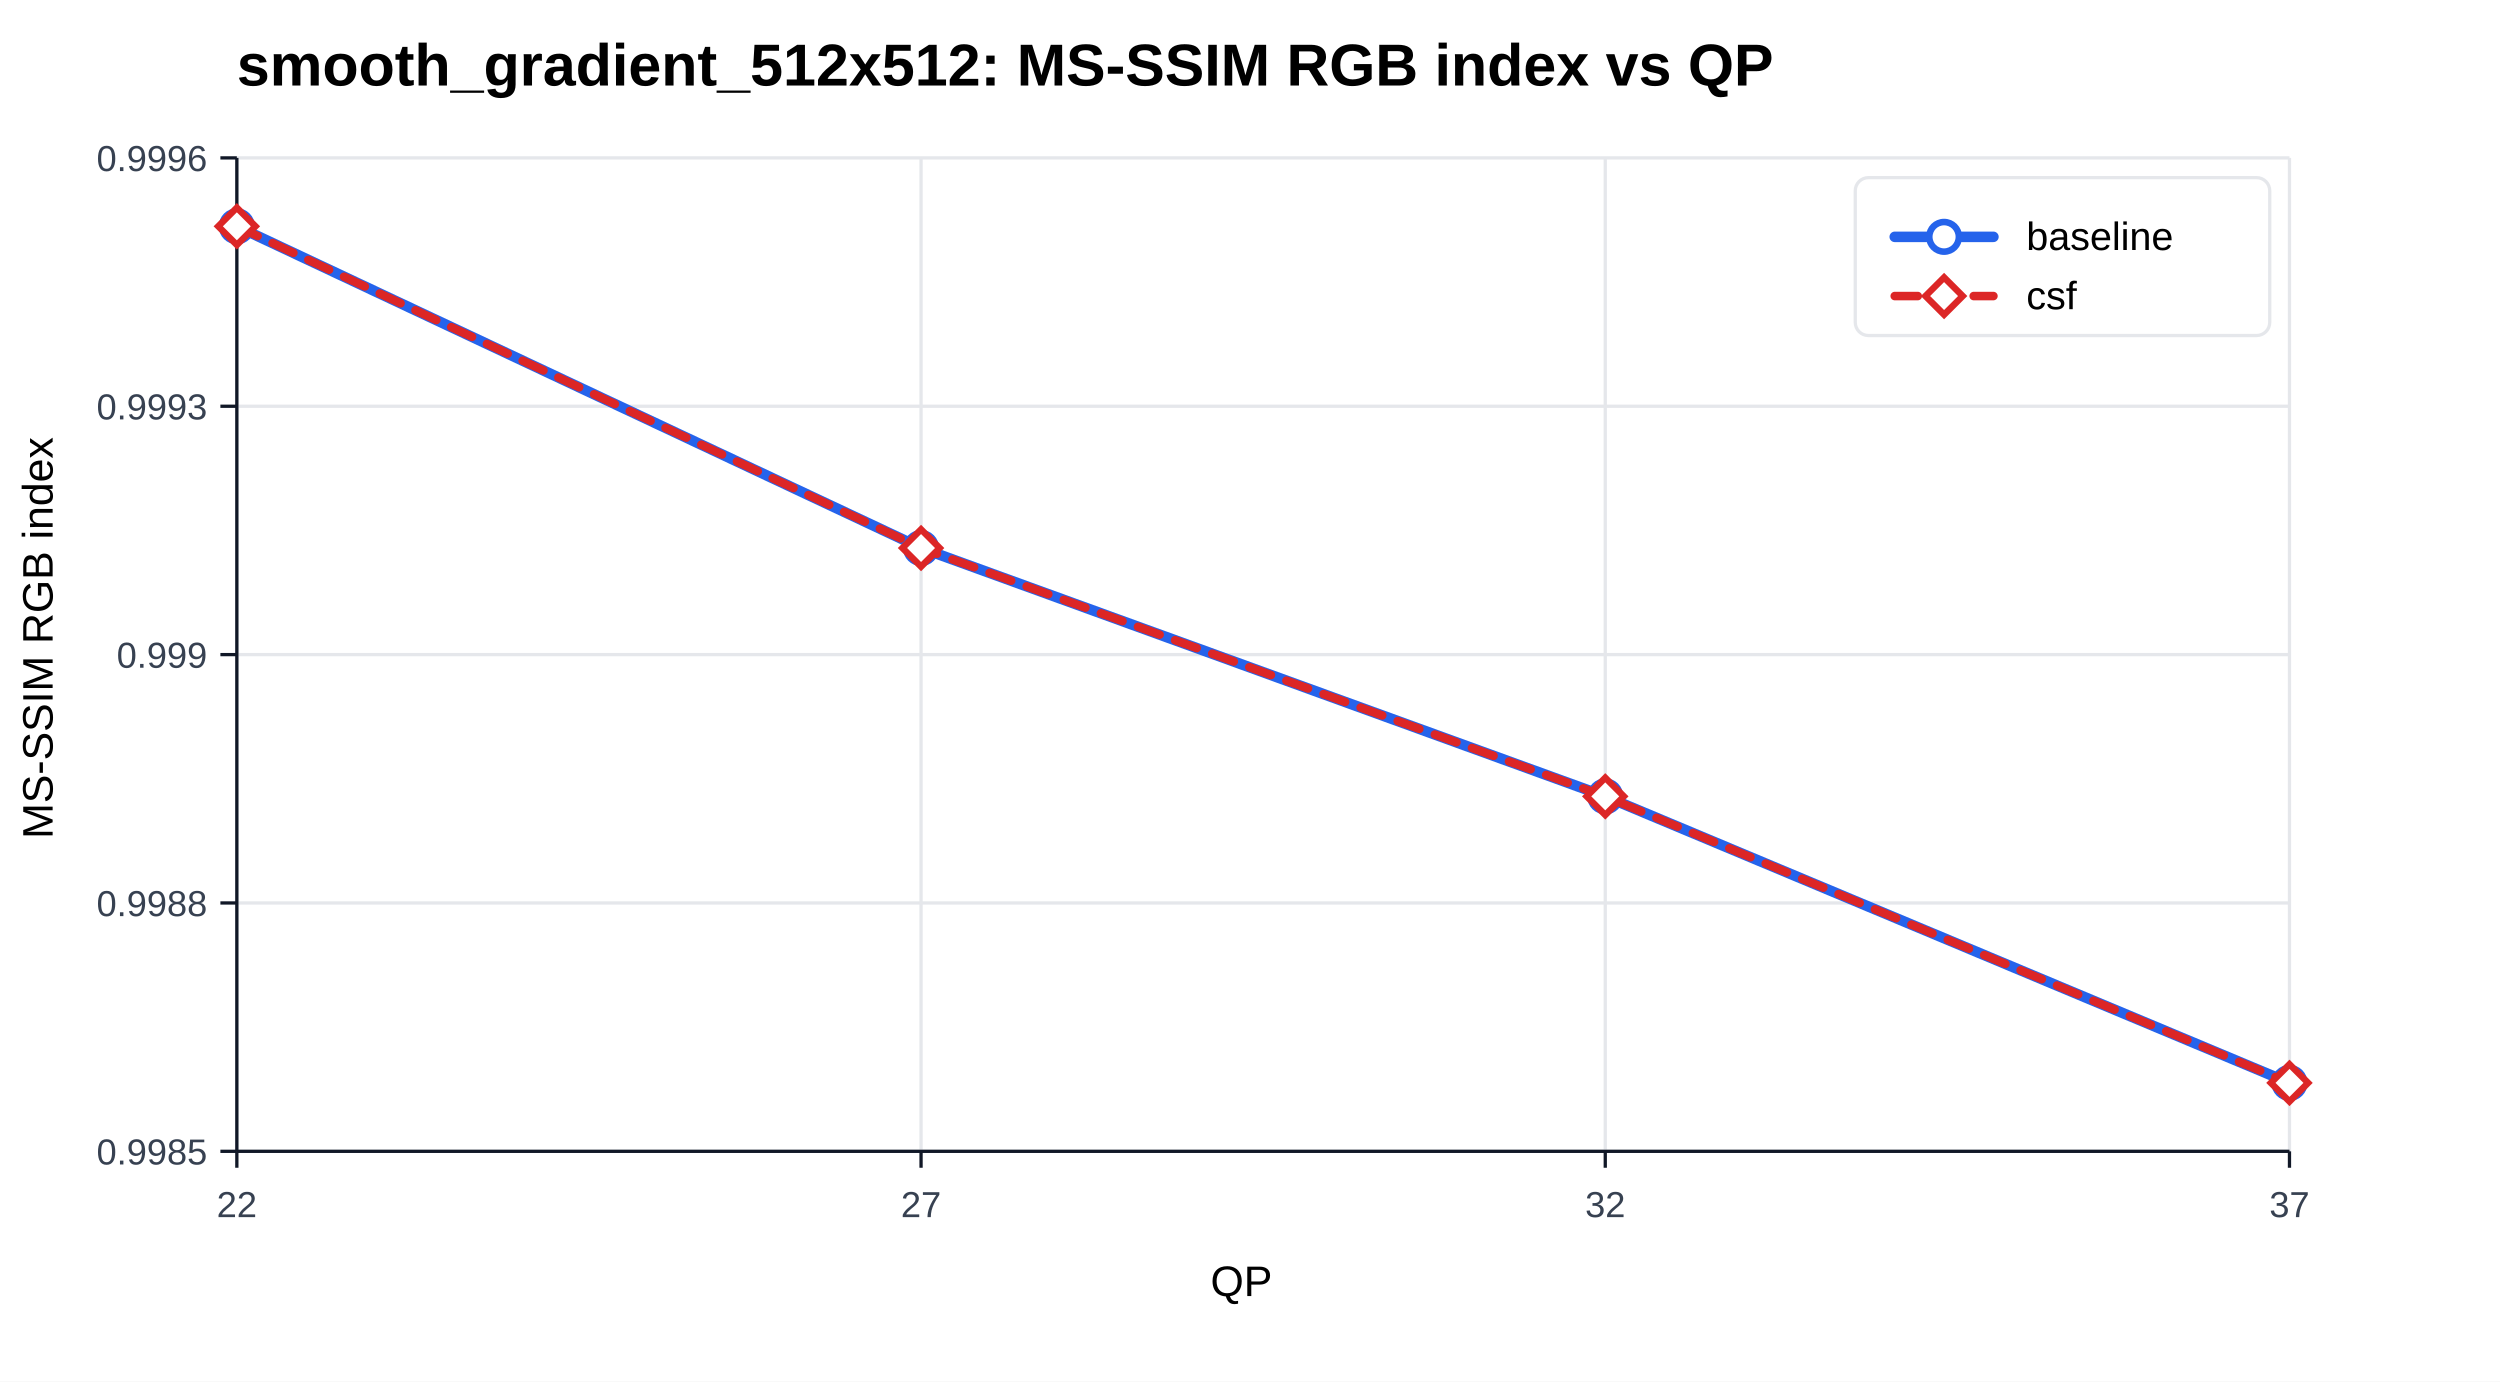
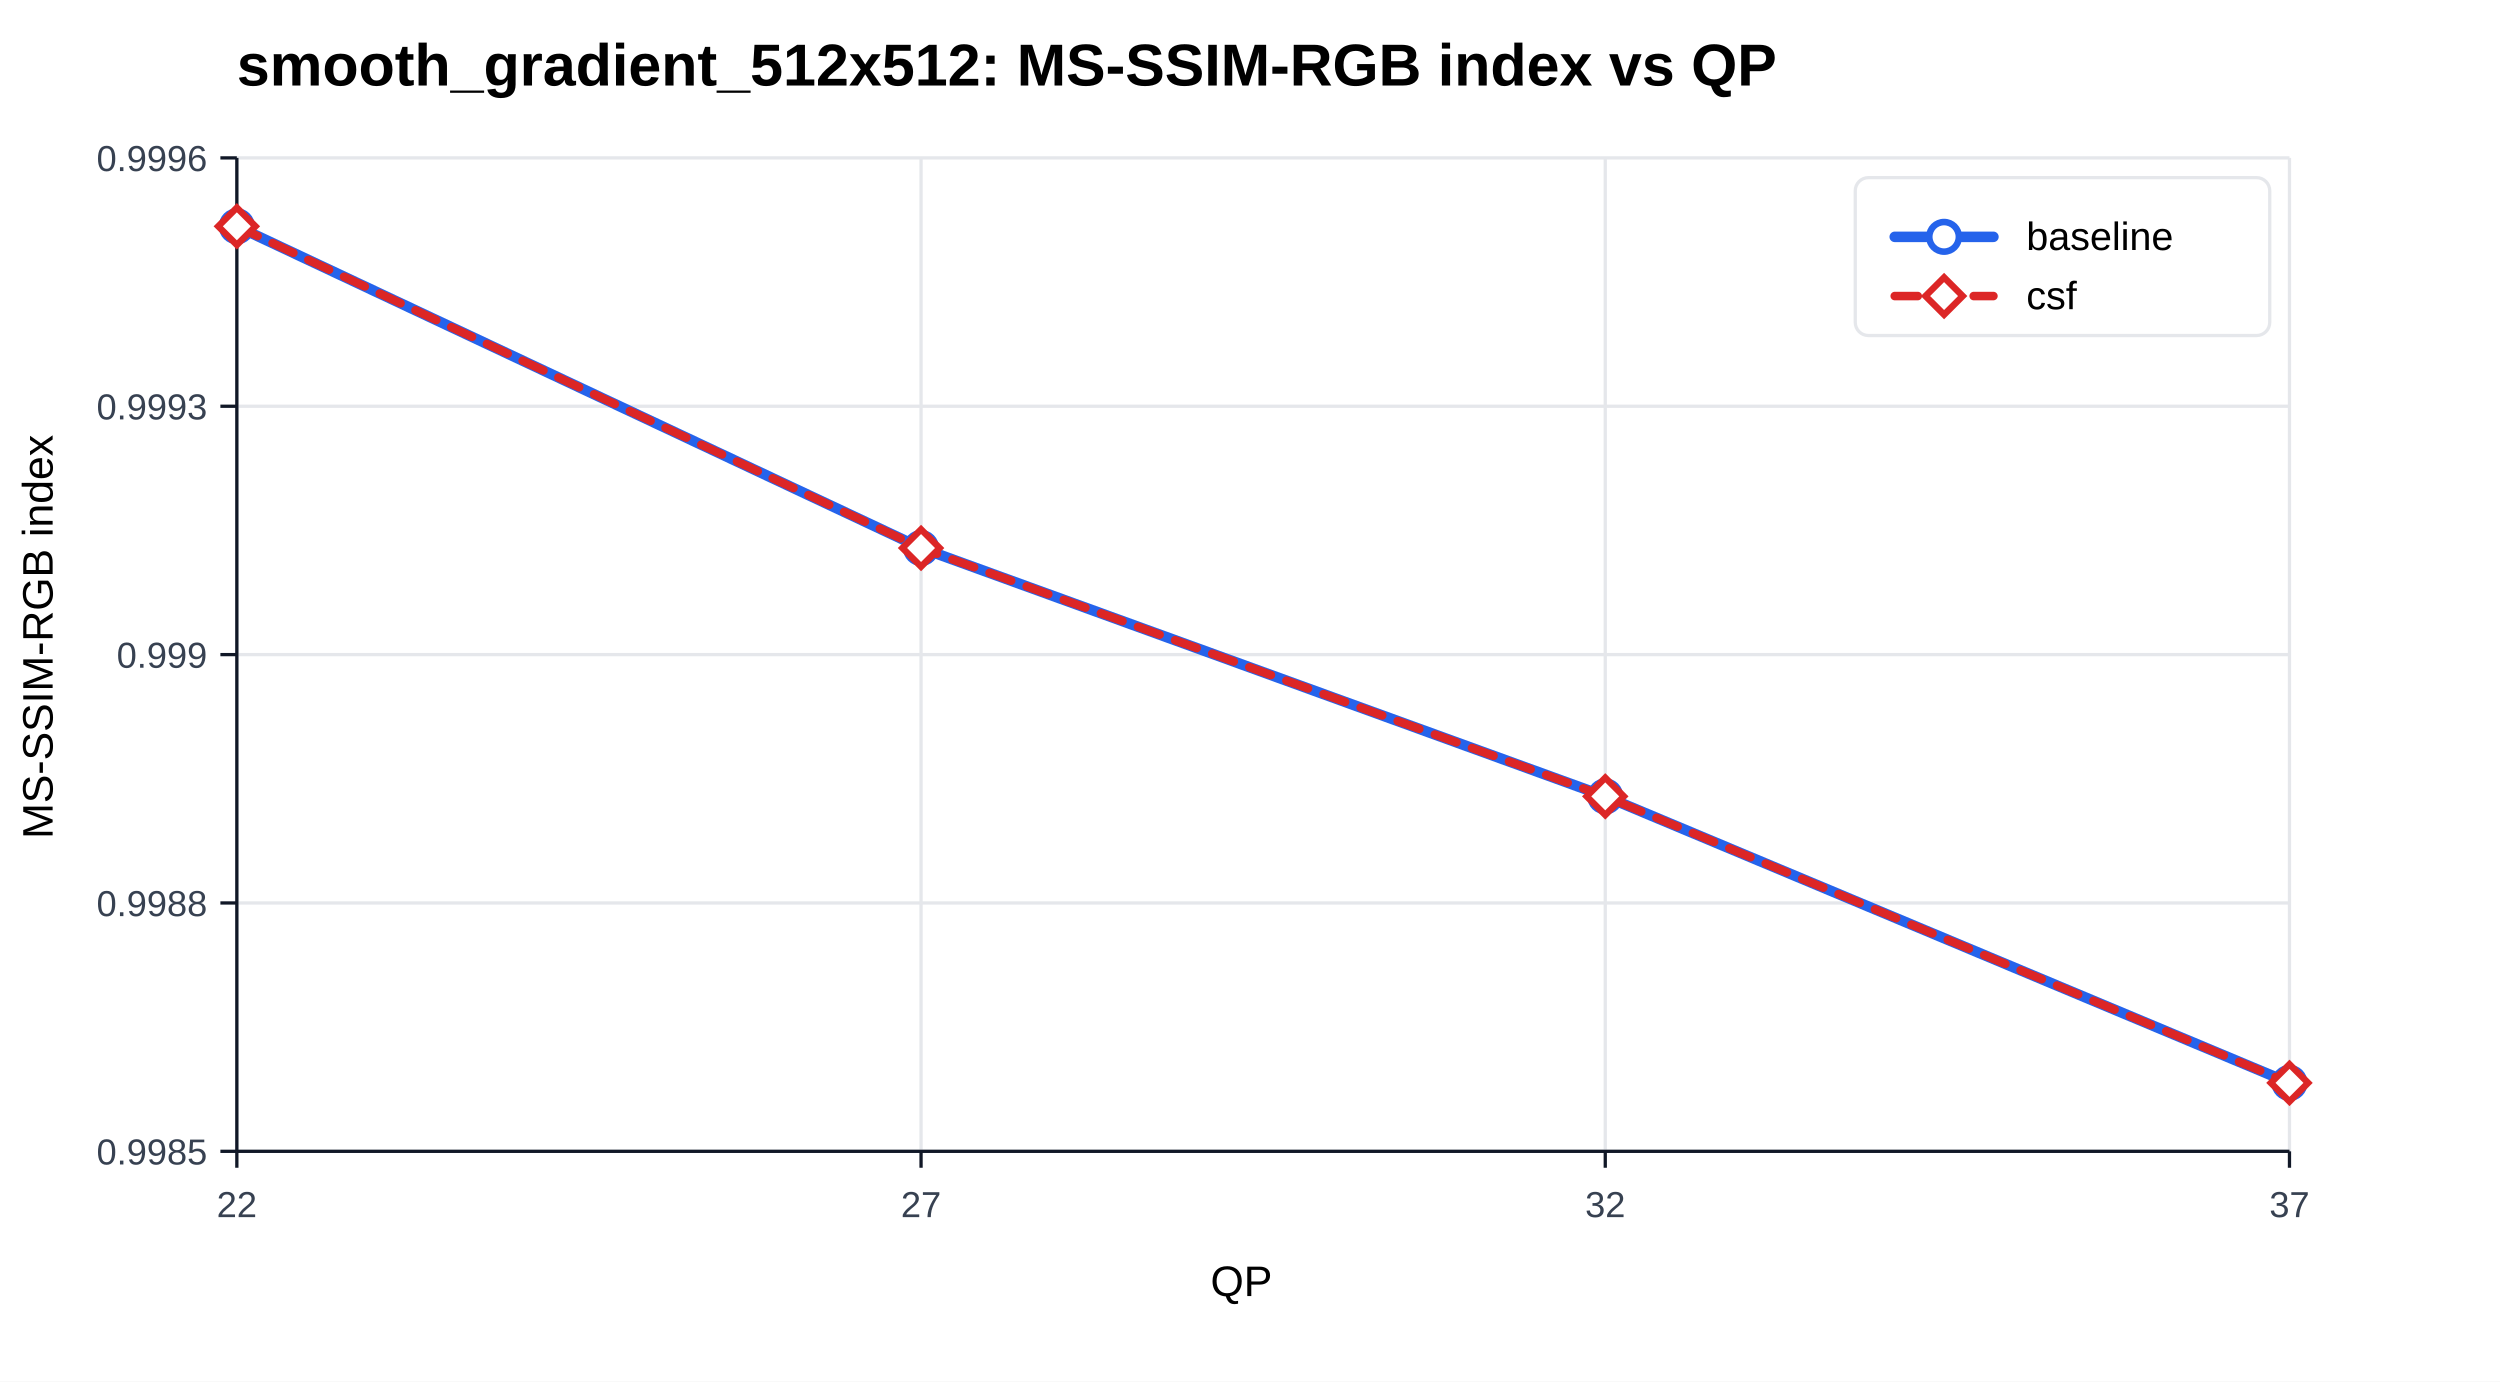
<svg xmlns="http://www.w3.org/2000/svg" width="760" height="420" viewBox="0 0 760 420">
  <rect width="100%" height="100%" fill="#ffffff" />
-   <text x="72" y="26" font-family="Arial" font-size="18" font-weight="700">smooth_gradient_512x512: MS-SSIM RGB index vs QP</text>
+   <text x="72" y="26" font-family="Arial" font-size="18" font-weight="700">smooth_gradient_512x512: MS-SSIM-RGB index vs QP</text>
  <line x1="72.0" y1="48" x2="72.0" y2="350" stroke="#e5e7eb" stroke-width="1" />
  <line x1="280.0" y1="48" x2="280.0" y2="350" stroke="#e5e7eb" stroke-width="1" />
  <line x1="488.0" y1="48" x2="488.0" y2="350" stroke="#e5e7eb" stroke-width="1" />
  <line x1="696.0" y1="48" x2="696.0" y2="350" stroke="#e5e7eb" stroke-width="1" />
  <line x1="72" y1="350.0" x2="696" y2="350.0" stroke="#e5e7eb" stroke-width="1" />
  <line x1="72" y1="274.5" x2="696" y2="274.5" stroke="#e5e7eb" stroke-width="1" />
  <line x1="72" y1="199.0" x2="696" y2="199.0" stroke="#e5e7eb" stroke-width="1" />
  <line x1="72" y1="123.5" x2="696" y2="123.5" stroke="#e5e7eb" stroke-width="1" />
  <line x1="72" y1="48.0" x2="696" y2="48.0" stroke="#e5e7eb" stroke-width="1" />
  <line x1="72" y1="350" x2="696" y2="350" stroke="#111827" />
  <line x1="72" y1="48" x2="72" y2="350" stroke="#111827" />
  <text x="368" y="394" font-family="Arial" font-size="13">QP</text>
-   <text x="16" y="255" font-family="Arial" font-size="13" transform="rotate(-90 16,255)">MS-SSIM RGB index</text>
+   <text x="16" y="255" font-family="Arial" font-size="13" transform="rotate(-90 16,255)">MS-SSIM-RGB index</text>
  <line x1="72.0" y1="350" x2="72.0" y2="355" stroke="#111827" />
  <text x="72.0" y="370" font-family="Arial" font-size="11" fill="#374151" text-anchor="middle">22</text>
  <line x1="280.0" y1="350" x2="280.0" y2="355" stroke="#111827" />
  <text x="280.0" y="370" font-family="Arial" font-size="11" fill="#374151" text-anchor="middle">27</text>
  <line x1="488.0" y1="350" x2="488.0" y2="355" stroke="#111827" />
  <text x="488.0" y="370" font-family="Arial" font-size="11" fill="#374151" text-anchor="middle">32</text>
  <line x1="696.0" y1="350" x2="696.0" y2="355" stroke="#111827" />
  <text x="696.0" y="370" font-family="Arial" font-size="11" fill="#374151" text-anchor="middle">37</text>
  <line x1="67" y1="350.0" x2="72" y2="350.0" stroke="#111827" />
  <text x="63" y="354.0" font-family="Arial" font-size="11" fill="#374151" text-anchor="end">0.9985</text>
  <line x1="67" y1="274.5" x2="72" y2="274.5" stroke="#111827" />
  <text x="63" y="278.5" font-family="Arial" font-size="11" fill="#374151" text-anchor="end">0.9988</text>
  <line x1="67" y1="199.0" x2="72" y2="199.0" stroke="#111827" />
  <text x="63" y="203.0" font-family="Arial" font-size="11" fill="#374151" text-anchor="end">0.999</text>
  <line x1="67" y1="123.5" x2="72" y2="123.5" stroke="#111827" />
  <text x="63" y="127.5" font-family="Arial" font-size="11" fill="#374151" text-anchor="end">0.9993</text>
  <line x1="67" y1="48.0" x2="72" y2="48.0" stroke="#111827" />
  <text x="63" y="52.0" font-family="Arial" font-size="11" fill="#374151" text-anchor="end">0.9996</text>
  <polyline fill="none" stroke="#2563eb" stroke-width="3.2" stroke-linecap="round" stroke-linejoin="round" points="72.0,68.8 280.0,166.6 488.0,242.1 696.0,329.2" />
  <circle cx="72.0" cy="68.8" r="4.5" fill="#ffffff" stroke="#2563eb" stroke-width="2" />
  <circle cx="280.0" cy="166.6" r="4.5" fill="#ffffff" stroke="#2563eb" stroke-width="2" />
  <circle cx="488.0" cy="242.1" r="4.5" fill="#ffffff" stroke="#2563eb" stroke-width="2" />
  <circle cx="696.0" cy="329.2" r="4.5" fill="#ffffff" stroke="#2563eb" stroke-width="2" />
  <polyline fill="none" stroke="#dc2626" stroke-width="2.6" stroke-linecap="round" stroke-linejoin="round" stroke-dasharray="7 5" points="72.0,68.8 280.0,166.6 488.0,242.1 696.0,329.2" />
  <rect x="68.0" y="64.8" width="8" height="8" transform="rotate(45 72.0 68.8)" fill="#ffffff" stroke="#dc2626" stroke-width="2" />
  <rect x="276.0" y="162.6" width="8" height="8" transform="rotate(45 280.0 166.6)" fill="#ffffff" stroke="#dc2626" stroke-width="2" />
  <rect x="484.0" y="238.1" width="8" height="8" transform="rotate(45 488.0 242.1)" fill="#ffffff" stroke="#dc2626" stroke-width="2" />
  <rect x="692.0" y="325.2" width="8" height="8" transform="rotate(45 696.0 329.2)" fill="#ffffff" stroke="#dc2626" stroke-width="2" />
  <rect x="564" y="54" width="126" height="48" rx="4" fill="#ffffff" stroke="#e5e7eb" />
  <line x1="576" y1="72" x2="606" y2="72" stroke="#2563eb" stroke-width="3.2" stroke-linecap="round" />
  <circle cx="591.0" cy="72.0" r="4.5" fill="#ffffff" stroke="#2563eb" stroke-width="2" />
  <text x="616" y="76" font-family="Arial" font-size="12">baseline</text>
  <line x1="576" y1="90" x2="606" y2="90" stroke="#dc2626" stroke-width="2.6" stroke-linecap="round" stroke-dasharray="7 5" />
  <rect x="587.0" y="86.0" width="8" height="8" transform="rotate(45 591.0 90.0)" fill="#ffffff" stroke="#dc2626" stroke-width="2" />
  <text x="616" y="94" font-family="Arial" font-size="12">csf</text>
</svg>
